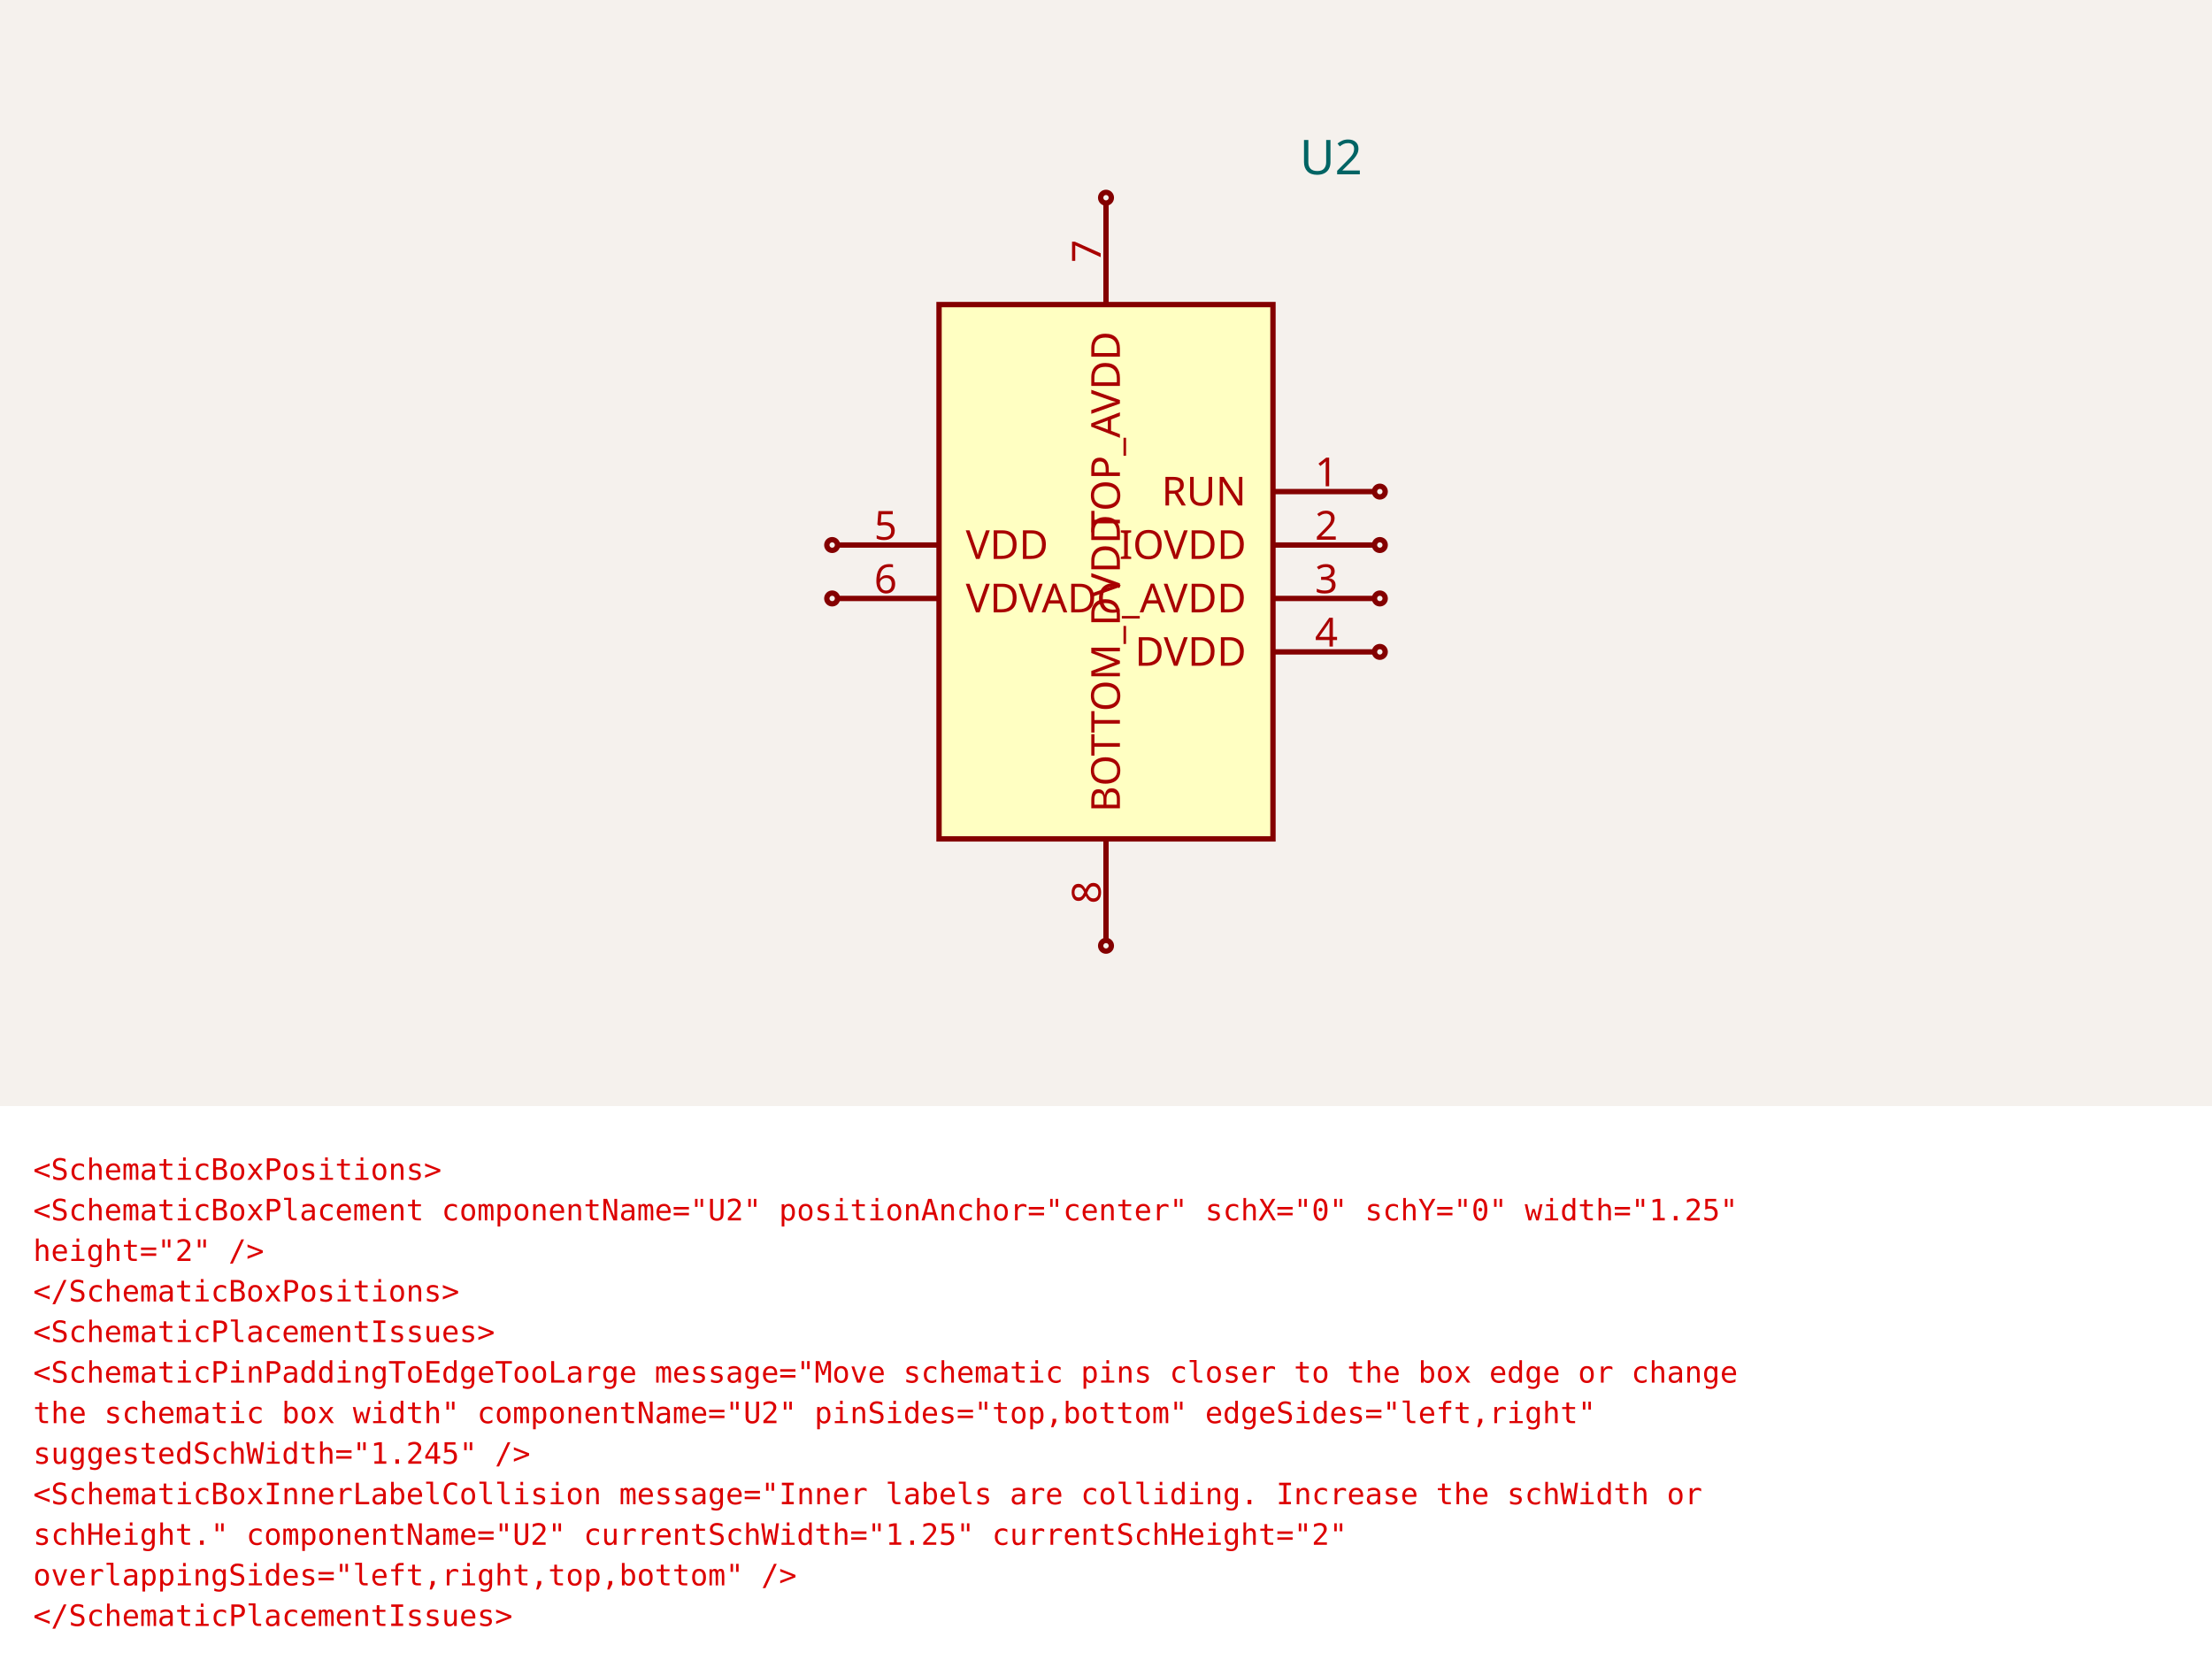
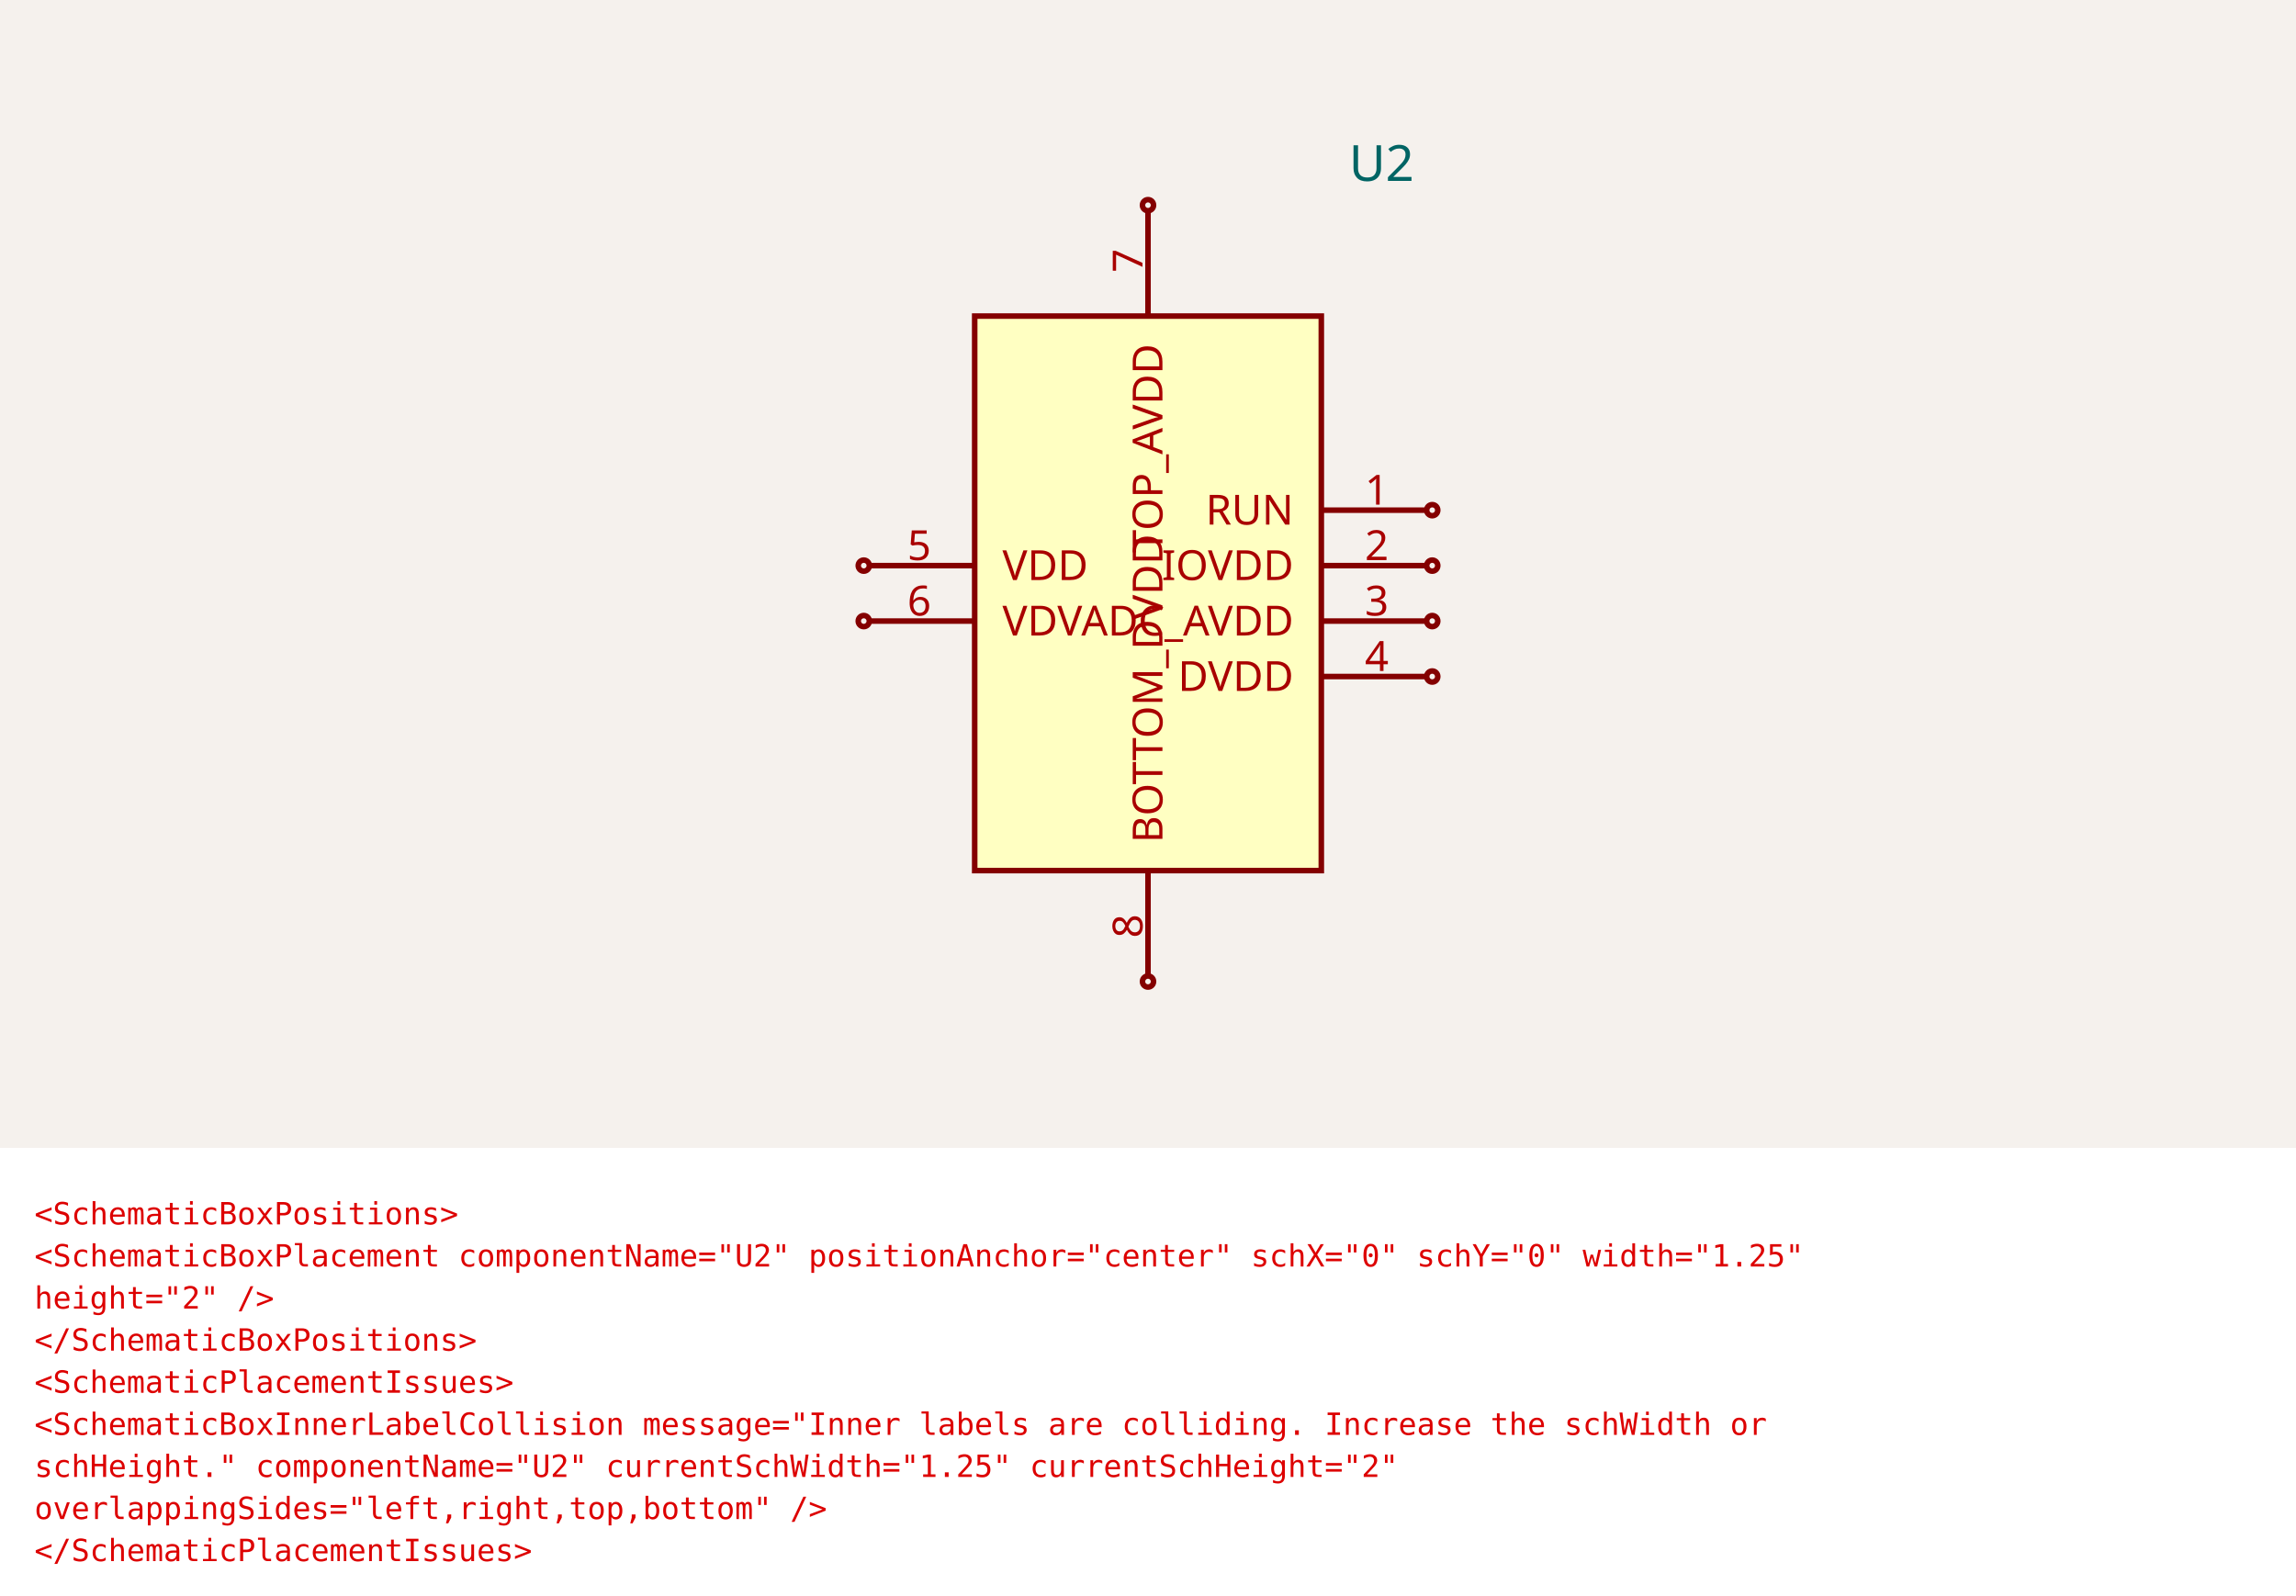
- <svg xmlns="http://www.w3.org/2000/svg" width="1200" height="900" viewBox="0 0 1200 900" role="img" aria-label="schematic analysis fixture">
+ <svg xmlns="http://www.w3.org/2000/svg" width="1200" height="834" viewBox="0 0 1200 834" role="img" aria-label="schematic analysis fixture">
  <g transform="translate(0, 0)">
    <style>
              .boundary { fill: rgb(245, 241, 237); }
              .schematic-boundary { fill: none; stroke: #fff; }
              .component { fill: none; stroke: rgb(132, 0, 0); }
              .chip { fill: rgb(255, 255, 194); stroke: rgb(132, 0, 0); }
              .component-pin { fill: none; stroke: rgb(132, 0, 0); }
              /* Basic per-trace hover fallback */
              .trace:hover {
                filter: invert(1);
              }
              .trace:hover .trace-crossing-outline {
                opacity: 0;
              }
              .trace:hover .trace-junction {
                filter: invert(1);
              }
              /* Net-hover highlighting: when a trace or its overlays are hovered,
                 invert color for all traces (base + overlays) sharing the same
                 subcircuit connectivity key. Also hide crossing outline during hover. */

              .text { font-family: sans-serif; fill: rgb(0, 150, 0); }
              .pin-number { fill: rgb(169, 0, 0); }
              .port-label { fill: rgb(0, 100, 100); }
              .component-name { fill: rgb(0, 100, 100); }

            </style>
    <rect class="boundary" x="0" y="0" width="1200" height="600" />
    <g class="sch-component" data-circuit-json-type="schematic_component" data-schematic-component-id="schematic_component_0">
      <rect class="component chip sch-component-body" x="509.42" y="165.217" width="181.159" height="289.855" stroke-width="2.899px" fill="rgb(255, 255, 194)" stroke="rgb(132, 0, 0)" />
      <rect class="component-overlay sch-component-overlay" x="509.42" y="165.217" width="181.159" height="289.855" fill="transparent" />
      <text class="sch-text" x="705.072" y="114.493" fill="#006464" text-anchor="start" dominant-baseline="middle" font-family="sans-serif" font-size="26.087px" transform="rotate(0, 705.0725, 114.4928)" />
      <text class="sch-text" x="705.072" y="85.507" fill="#006464" text-anchor="start" dominant-baseline="middle" font-family="sans-serif" font-size="26.087px" transform="rotate(0, 705.0725, 85.50725)">U2</text>
      <line class="component-pin sch-component-pin sch-port-line" x1="690.58" y1="266.667" x2="745.652" y2="266.667" stroke-width="2.899px" />
      <g class="sch-port" data-schematic-port-id="source_port_0">
        <circle class="component-pin sch-component-pin sch-port-terminal" cx="748.551" cy="266.667" r="2.899" stroke-width="2.899px" />
        <rect x="745.652" y="263.768" width="5.797" height="5.797" opacity="0" />
      </g>
      <text class="pin-number sch-pin-number" x="719.565" y="263.768" style="font-family: sans-serif;" fill="rgb(169, 0, 0)" text-anchor="middle" dominant-baseline="auto" font-size="21.739px" transform="">1</text>
      <text class="pin-number sch-pin-label" x="676.087" y="266.667" style="font-family: sans-serif;" fill="rgb(169, 0, 0)" text-anchor="end" dominant-baseline="middle" font-size="21.739px" transform="">RUN</text>
      <line class="component-pin sch-component-pin sch-port-line" x1="690.58" y1="295.652" x2="745.652" y2="295.652" stroke-width="2.899px" />
      <g class="sch-port" data-schematic-port-id="source_port_1">
        <circle class="component-pin sch-component-pin sch-port-terminal" cx="748.551" cy="295.652" r="2.899" stroke-width="2.899px" />
        <rect x="745.652" y="292.754" width="5.797" height="5.797" opacity="0" />
      </g>
      <text class="pin-number sch-pin-number" x="719.565" y="292.754" style="font-family: sans-serif;" fill="rgb(169, 0, 0)" text-anchor="middle" dominant-baseline="auto" font-size="21.739px" transform="">2</text>
      <text class="pin-number sch-pin-label" x="676.087" y="295.652" style="font-family: sans-serif;" fill="rgb(169, 0, 0)" text-anchor="end" dominant-baseline="middle" font-size="21.739px" transform="">IOVDD</text>
      <line class="component-pin sch-component-pin sch-port-line" x1="690.58" y1="324.638" x2="745.652" y2="324.638" stroke-width="2.899px" />
      <g class="sch-port" data-schematic-port-id="source_port_2">
        <circle class="component-pin sch-component-pin sch-port-terminal" cx="748.551" cy="324.638" r="2.899" stroke-width="2.899px" />
        <rect x="745.652" y="321.739" width="5.797" height="5.797" opacity="0" />
      </g>
      <text class="pin-number sch-pin-number" x="719.565" y="321.739" style="font-family: sans-serif;" fill="rgb(169, 0, 0)" text-anchor="middle" dominant-baseline="auto" font-size="21.739px" transform="">3</text>
      <text class="pin-number sch-pin-label" x="676.087" y="324.638" style="font-family: sans-serif;" fill="rgb(169, 0, 0)" text-anchor="end" dominant-baseline="middle" font-size="21.739px" transform="">ADC_AVDD</text>
      <line class="component-pin sch-component-pin sch-port-line" x1="690.58" y1="353.623" x2="745.652" y2="353.623" stroke-width="2.899px" />
      <g class="sch-port" data-schematic-port-id="source_port_3">
        <circle class="component-pin sch-component-pin sch-port-terminal" cx="748.551" cy="353.623" r="2.899" stroke-width="2.899px" />
        <rect x="745.652" y="350.725" width="5.797" height="5.797" opacity="0" />
      </g>
      <text class="pin-number sch-pin-number" x="719.565" y="350.725" style="font-family: sans-serif;" fill="rgb(169, 0, 0)" text-anchor="middle" dominant-baseline="auto" font-size="21.739px" transform="">4</text>
      <text class="pin-number sch-pin-label" x="676.087" y="353.623" style="font-family: sans-serif;" fill="rgb(169, 0, 0)" text-anchor="end" dominant-baseline="middle" font-size="21.739px" transform="">DVDD</text>
      <line class="component-pin sch-component-pin sch-port-line" x1="509.42" y1="295.652" x2="454.348" y2="295.652" stroke-width="2.899px" />
      <g class="sch-port" data-schematic-port-id="source_port_4">
        <circle class="component-pin sch-component-pin sch-port-terminal" cx="451.449" cy="295.652" r="2.899" stroke-width="2.899px" />
        <rect x="448.551" y="292.754" width="5.797" height="5.797" opacity="0" />
      </g>
      <text class="pin-number sch-pin-number" x="480.435" y="292.754" style="font-family: sans-serif;" fill="rgb(169, 0, 0)" text-anchor="middle" dominant-baseline="auto" font-size="21.739px" transform="">5</text>
      <text class="pin-number sch-pin-label" x="523.913" y="295.652" style="font-family: sans-serif;" fill="rgb(169, 0, 0)" text-anchor="start" dominant-baseline="middle" font-size="21.739px" transform="">VDD</text>
      <line class="component-pin sch-component-pin sch-port-line" x1="509.42" y1="324.638" x2="454.348" y2="324.638" stroke-width="2.899px" />
      <g class="sch-port" data-schematic-port-id="source_port_5">
        <circle class="component-pin sch-component-pin sch-port-terminal" cx="451.449" cy="324.638" r="2.899" stroke-width="2.899px" />
        <rect x="448.551" y="321.739" width="5.797" height="5.797" opacity="0" />
      </g>
      <text class="pin-number sch-pin-number" x="480.435" y="321.739" style="font-family: sans-serif;" fill="rgb(169, 0, 0)" text-anchor="middle" dominant-baseline="auto" font-size="21.739px" transform="">6</text>
      <text class="pin-number sch-pin-label" x="523.913" y="324.638" style="font-family: sans-serif;" fill="rgb(169, 0, 0)" text-anchor="start" dominant-baseline="middle" font-size="21.739px" transform="">VDV</text>
      <line class="component-pin sch-component-pin sch-port-line" x1="600" y1="165.217" x2="600" y2="110.145" stroke-width="2.899px" />
      <g class="sch-port" data-schematic-port-id="source_port_6">
        <circle class="component-pin sch-component-pin sch-port-terminal" cx="600" cy="107.246" r="2.899" stroke-width="2.899px" />
        <rect x="597.101" y="104.348" width="5.797" height="5.797" opacity="0" />
      </g>
      <text class="pin-number sch-pin-number" x="597.101" y="136.232" style="font-family: sans-serif;" fill="rgb(169, 0, 0)" text-anchor="middle" dominant-baseline="auto" font-size="21.739px" transform="rotate(-90 597.1014 136.2319)">7</text>
      <text class="pin-number sch-pin-label" x="600" y="179.71" style="font-family: sans-serif;" fill="rgb(169, 0, 0)" text-anchor="end" dominant-baseline="middle" font-size="21.739px" transform="rotate(-90 600 179.7101)">TOP_AVDD</text>
      <line class="component-pin sch-component-pin sch-port-line" x1="600" y1="455.072" x2="600" y2="510.145" stroke-width="2.899px" />
      <g class="sch-port" data-schematic-port-id="source_port_7">
        <circle class="component-pin sch-component-pin sch-port-terminal" cx="600" cy="513.043" r="2.899" stroke-width="2.899px" />
        <rect x="597.101" y="510.145" width="5.797" height="5.797" opacity="0" />
      </g>
      <text class="pin-number sch-pin-number" x="597.101" y="484.058" style="font-family: sans-serif;" fill="rgb(169, 0, 0)" text-anchor="middle" dominant-baseline="auto" font-size="21.739px" transform="rotate(-90 597.1014 484.058)">8</text>
      <text class="pin-number sch-pin-label" x="600" y="440.58" style="font-family: sans-serif;" fill="rgb(169, 0, 0)" text-anchor="start" dominant-baseline="middle" font-size="21.739px" transform="rotate(-90 600 440.5797)">BOTTOM_DVDD</text>
    </g>
    <g class="schematic-port-hover sch-port-hover" data-schematic-port-id="source_port_0">
      <circle cx="748.551" cy="266.667" r="5.797" fill="red" opacity="0" />
    </g>
    <g class="schematic-port-hover sch-port-hover" data-schematic-port-id="source_port_1">
      <circle cx="748.551" cy="295.652" r="5.797" fill="red" opacity="0" />
    </g>
    <g class="schematic-port-hover sch-port-hover" data-schematic-port-id="source_port_2">
      <circle cx="748.551" cy="324.638" r="5.797" fill="red" opacity="0" />
    </g>
    <g class="schematic-port-hover sch-port-hover" data-schematic-port-id="source_port_3">
      <circle cx="748.551" cy="353.623" r="5.797" fill="red" opacity="0" />
    </g>
    <g class="schematic-port-hover sch-port-hover" data-schematic-port-id="source_port_4">
      <circle cx="451.449" cy="295.652" r="5.797" fill="red" opacity="0" />
    </g>
    <g class="schematic-port-hover sch-port-hover" data-schematic-port-id="source_port_5">
      <circle cx="451.449" cy="324.638" r="5.797" fill="red" opacity="0" />
    </g>
    <g class="schematic-port-hover sch-port-hover" data-schematic-port-id="source_port_6">
      <circle cx="600" cy="107.246" r="5.797" fill="red" opacity="0" />
    </g>
    <g class="schematic-port-hover sch-port-hover" data-schematic-port-id="source_port_7">
      <circle cx="600" cy="513.043" r="5.797" fill="red" opacity="0" />
    </g>
  </g>
  <g transform="translate(0, 600) scale(1, 1) translate(0, 0)">
    <rect width="100%" height="100%" fill="#fff" />
    <text x="18" y="40" fill="#d00" font-family="Menlo, Consolas, monospace" font-size="16">
      <tspan x="18" dy="0">&lt;SchematicBoxPositions&gt;</tspan>
      <tspan x="18" dy="22">&lt;SchematicBoxPlacement componentName="U2" positionAnchor="center" schX="0" schY="0" width="1.25"</tspan>
      <tspan x="18" dy="22">  height="2" /&gt;</tspan>
      <tspan x="18" dy="22">&lt;/SchematicBoxPositions&gt;</tspan>
      <tspan x="18" dy="22">&lt;SchematicPlacementIssues&gt;</tspan>
-       <tspan x="18" dy="22">&lt;SchematicPinPaddingToEdgeTooLarge message="Move schematic pins closer to the box edge or change</tspan>
-       <tspan x="18" dy="22">  the schematic box width" componentName="U2" pinSides="top,bottom" edgeSides="left,right"</tspan>
-       <tspan x="18" dy="22">  suggestedSchWidth="1.245" /&gt;</tspan>
      <tspan x="18" dy="22">&lt;SchematicBoxInnerLabelCollision message="Inner labels are colliding. Increase the schWidth or</tspan>
      <tspan x="18" dy="22">  schHeight." componentName="U2" currentSchWidth="1.25" currentSchHeight="2"</tspan>
      <tspan x="18" dy="22">  overlappingSides="left,right,top,bottom" /&gt;</tspan>
      <tspan x="18" dy="22">&lt;/SchematicPlacementIssues&gt;</tspan>
    </text>
  </g>
</svg>
